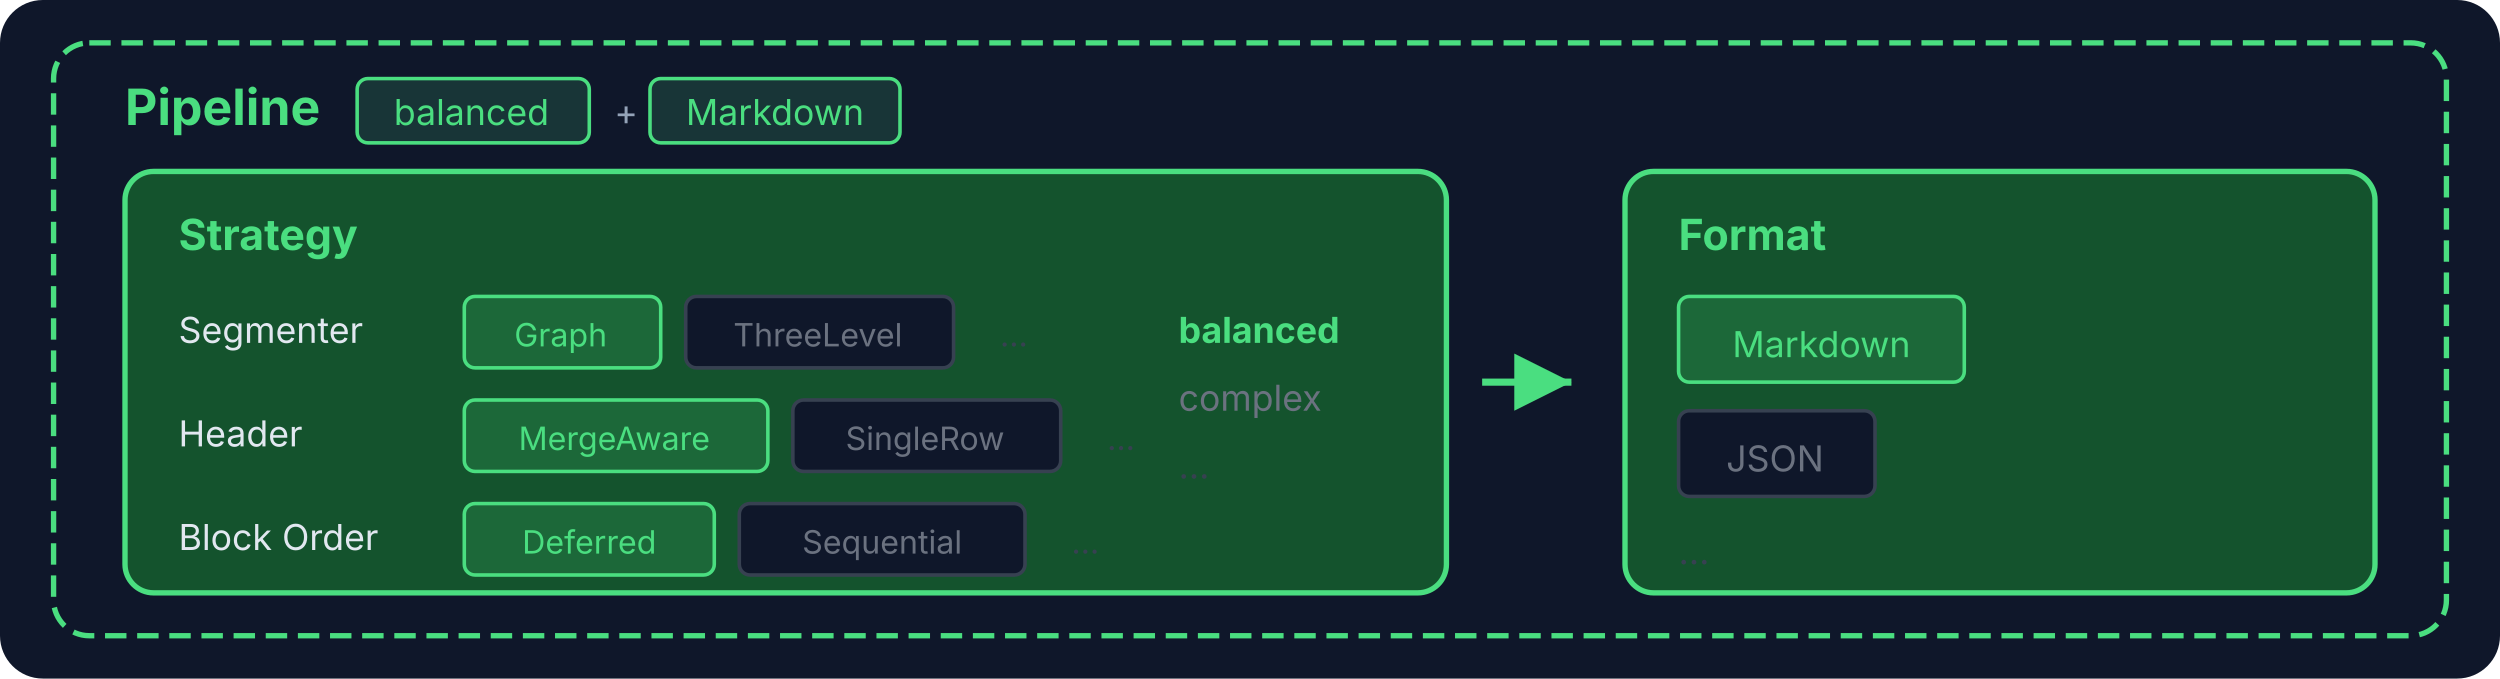
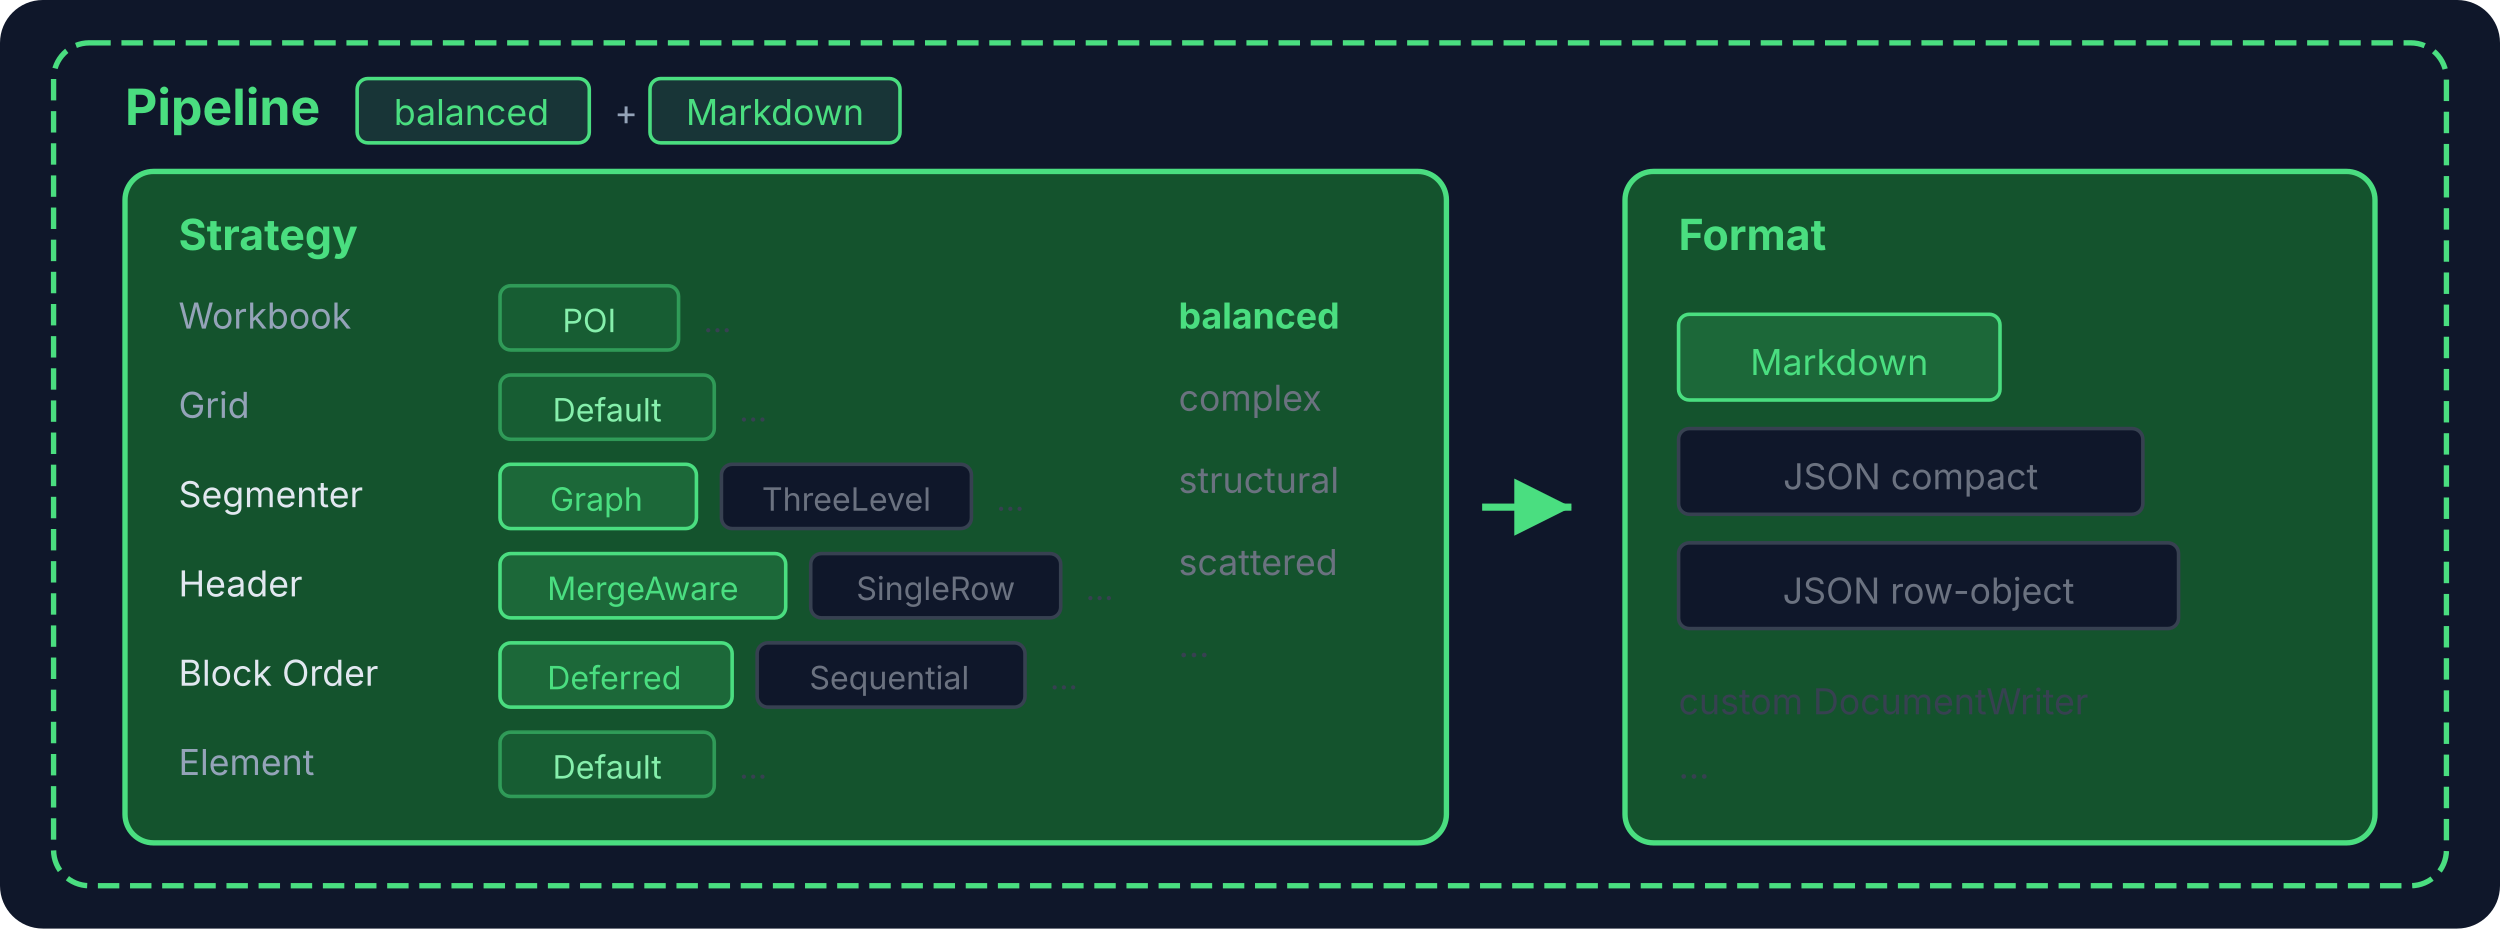
- <svg xmlns="http://www.w3.org/2000/svg" viewBox="0 0 700 190" font-family="system-ui, -apple-system, sans-serif">
+ <svg xmlns="http://www.w3.org/2000/svg" viewBox="0 0 700 260" font-family="system-ui, -apple-system, sans-serif">
  <defs>
    <marker id="arr" viewBox="0 0 10 10" refX="10" refY="5" markerWidth="8" markerHeight="8" orient="auto">
      <path d="M 0 0 L 10 5 L 0 10 z" fill="#4ade80" />
    </marker>
  </defs>
-   <rect width="700" height="190" rx="12" fill="#0f172a" />
-   <rect x="15" y="12" width="670" height="166" rx="10" fill="none" stroke="#4ade80" stroke-width="1.5" stroke-dasharray="6,3" />
+   <rect width="700" height="260" rx="12" fill="#0f172a" />
+   <rect x="15" y="12" width="670" height="236" rx="10" fill="none" stroke="#4ade80" stroke-width="1.5" stroke-dasharray="6,3" />
  <text x="35" y="35" fill="#4ade80" font-size="14" font-weight="bold">Pipeline</text>
  <rect x="100" y="22" width="65" height="18" rx="3" fill="#4ade80" fill-opacity="0.15" stroke="#4ade80" stroke-width="1" />
  <text x="132" y="35" text-anchor="middle" fill="#4ade80" font-size="10">balanced</text>
  <text x="172" y="35" fill="#94a3b8" font-size="10">+</text>
  <rect x="182" y="22" width="70" height="18" rx="3" fill="#4ade80" fill-opacity="0.15" stroke="#4ade80" stroke-width="1" />
  <text x="217" y="35" text-anchor="middle" fill="#4ade80" font-size="10">Markdown</text>
-   <rect x="35" y="48" width="370" height="118" rx="8" fill="#14532d" stroke="#4ade80" stroke-width="1.5" />
+   <rect x="35" y="48" width="370" height="188" rx="8" fill="#14532d" stroke="#4ade80" stroke-width="1.5" />
  <text x="50" y="70" fill="#4ade80" font-size="12" font-weight="bold">Strategy</text>
-   <text x="50" y="96" fill="#e2e8f0" font-size="10">Segmenter</text>
-   <rect x="130" y="83" width="55" height="20" rx="3" fill="#4ade80" fill-opacity="0.15" stroke="#4ade80" stroke-width="1" />
-   <text x="157" y="97" text-anchor="middle" fill="#4ade80" font-size="9">Graph</text>
-   <rect x="192" y="83" width="75" height="20" rx="3" fill="#0f172a" stroke="#374151" stroke-width="1" />
-   <text x="229" y="97" text-anchor="middle" fill="#6b7280" font-size="9">ThreeLevel</text>
-   <text x="280" y="97" fill="#374151" font-size="9">...</text>
-   <text x="50" y="125" fill="#e2e8f0" font-size="10">Header</text>
-   <rect x="130" y="112" width="85" height="20" rx="3" fill="#4ade80" fill-opacity="0.15" stroke="#4ade80" stroke-width="1" />
-   <text x="172" y="126" text-anchor="middle" fill="#4ade80" font-size="9">MergeAware</text>
-   <rect x="222" y="112" width="75" height="20" rx="3" fill="#0f172a" stroke="#374151" stroke-width="1" />
-   <text x="259" y="126" text-anchor="middle" fill="#6b7280" font-size="9">SingleRow</text>
-   <text x="310" y="126" fill="#374151" font-size="9">...</text>
-   <text x="50" y="154" fill="#e2e8f0" font-size="10">Block Order</text>
-   <rect x="130" y="141" width="70" height="20" rx="3" fill="#4ade80" fill-opacity="0.15" stroke="#4ade80" stroke-width="1" />
-   <text x="165" y="155" text-anchor="middle" fill="#4ade80" font-size="9">Deferred</text>
-   <rect x="207" y="141" width="80" height="20" rx="3" fill="#0f172a" stroke="#374151" stroke-width="1" />
-   <text x="247" y="155" text-anchor="middle" fill="#6b7280" font-size="9">Sequential</text>
-   <text x="300" y="155" fill="#374151" font-size="9">...</text>
-   <text x="330" y="96" fill="#4ade80" font-size="10" font-weight="bold">balanced</text>
+   <text x="50" y="92" fill="#94a3b8" font-size="10">Workbook</text>
+   <rect x="140" y="80" width="50" height="18" rx="3" fill="#4ade80" fill-opacity="0.08" stroke="#4ade80" stroke-width="1" stroke-opacity="0.5" />
+   <text x="165" y="93" text-anchor="middle" fill="#86efac" font-size="9">POI</text>
+   <text x="197" y="93" fill="#374151" font-size="9">...</text>
+   <text x="50" y="117" fill="#94a3b8" font-size="10">Grid</text>
+   <rect x="140" y="105" width="60" height="18" rx="3" fill="#4ade80" fill-opacity="0.08" stroke="#4ade80" stroke-width="1" stroke-opacity="0.5" />
+   <text x="170" y="118" text-anchor="middle" fill="#86efac" font-size="9">Default</text>
+   <text x="207" y="118" fill="#374151" font-size="9">...</text>
+   <text x="50" y="142" fill="#e2e8f0" font-size="10">Segmenter</text>
+   <rect x="140" y="130" width="55" height="18" rx="3" fill="#4ade80" fill-opacity="0.15" stroke="#4ade80" stroke-width="1" />
+   <text x="167" y="143" text-anchor="middle" fill="#4ade80" font-size="9">Graph</text>
+   <rect x="202" y="130" width="70" height="18" rx="3" fill="#0f172a" stroke="#374151" stroke-width="1" />
+   <text x="237" y="143" text-anchor="middle" fill="#6b7280" font-size="9">ThreeLevel</text>
+   <text x="279" y="143" fill="#374151" font-size="9">...</text>
+   <text x="50" y="167" fill="#e2e8f0" font-size="10">Header</text>
+   <rect x="140" y="155" width="80" height="18" rx="3" fill="#4ade80" fill-opacity="0.15" stroke="#4ade80" stroke-width="1" />
+   <text x="180" y="168" text-anchor="middle" fill="#4ade80" font-size="9">MergeAware</text>
+   <rect x="227" y="155" width="70" height="18" rx="3" fill="#0f172a" stroke="#374151" stroke-width="1" />
+   <text x="262" y="168" text-anchor="middle" fill="#6b7280" font-size="9">SingleRow</text>
+   <text x="304" y="168" fill="#374151" font-size="9">...</text>
+   <text x="50" y="192" fill="#e2e8f0" font-size="10">Block Order</text>
+   <rect x="140" y="180" width="65" height="18" rx="3" fill="#4ade80" fill-opacity="0.15" stroke="#4ade80" stroke-width="1" />
+   <text x="172" y="193" text-anchor="middle" fill="#4ade80" font-size="9">Deferred</text>
+   <rect x="212" y="180" width="75" height="18" rx="3" fill="#0f172a" stroke="#374151" stroke-width="1" />
+   <text x="249" y="193" text-anchor="middle" fill="#6b7280" font-size="9">Sequential</text>
+   <text x="294" y="193" fill="#374151" font-size="9">...</text>
+   <text x="50" y="217" fill="#94a3b8" font-size="10">Element</text>
+   <rect x="140" y="205" width="60" height="18" rx="3" fill="#4ade80" fill-opacity="0.08" stroke="#4ade80" stroke-width="1" stroke-opacity="0.5" />
+   <text x="170" y="218" text-anchor="middle" fill="#86efac" font-size="9">Default</text>
+   <text x="207" y="218" fill="#374151" font-size="9">...</text>
+   <text x="330" y="92" fill="#4ade80" font-size="10" font-weight="bold">balanced</text>
  <text x="330" y="115" fill="#6b7280" font-size="10">complex</text>
-   <text x="330" y="134" fill="#374151" font-size="10">...</text>
-   <line x1="415" y1="107" x2="440" y2="107" stroke="#4ade80" stroke-width="2" marker-end="url(#arr)" />
-   <rect x="455" y="48" width="210" height="118" rx="8" fill="#14532d" stroke="#4ade80" stroke-width="1.5" />
+   <text x="330" y="138" fill="#6b7280" font-size="10">structural</text>
+   <text x="330" y="161" fill="#6b7280" font-size="10">scattered</text>
+   <text x="330" y="184" fill="#374151" font-size="10">...</text>
+   <line x1="415" y1="142" x2="440" y2="142" stroke="#4ade80" stroke-width="2" marker-end="url(#arr)" />
+   <rect x="455" y="48" width="210" height="188" rx="8" fill="#14532d" stroke="#4ade80" stroke-width="1.5" />
  <text x="470" y="70" fill="#4ade80" font-size="12" font-weight="bold">Format</text>
-   <rect x="470" y="83" width="80" height="24" rx="3" fill="#4ade80" fill-opacity="0.15" stroke="#4ade80" stroke-width="1" />
-   <text x="510" y="100" text-anchor="middle" fill="#4ade80" font-size="10">Markdown</text>
-   <rect x="470" y="115" width="55" height="24" rx="3" fill="#0f172a" stroke="#374151" stroke-width="1" />
-   <text x="497" y="132" text-anchor="middle" fill="#6b7280" font-size="10">JSON</text>
-   <text x="470" y="158" fill="#374151" font-size="10">...</text>
+   <rect x="470" y="88" width="90" height="24" rx="3" fill="#4ade80" fill-opacity="0.15" stroke="#4ade80" stroke-width="1" />
+   <text x="515" y="105" text-anchor="middle" fill="#4ade80" font-size="10">Markdown</text>
+   <rect x="470" y="120" width="130" height="24" rx="3" fill="#0f172a" stroke="#374151" stroke-width="1" />
+   <text x="535" y="137" text-anchor="middle" fill="#6b7280" font-size="10">JSON compact</text>
+   <rect x="470" y="152" width="140" height="24" rx="3" fill="#0f172a" stroke="#374151" stroke-width="1" />
+   <text x="540" y="169" text-anchor="middle" fill="#6b7280" font-size="10">JSON row-object</text>
+   <text x="470" y="200" fill="#374151" font-size="10">custom DocumentWriter</text>
+   <text x="470" y="218" fill="#374151" font-size="10">...</text>
</svg>
